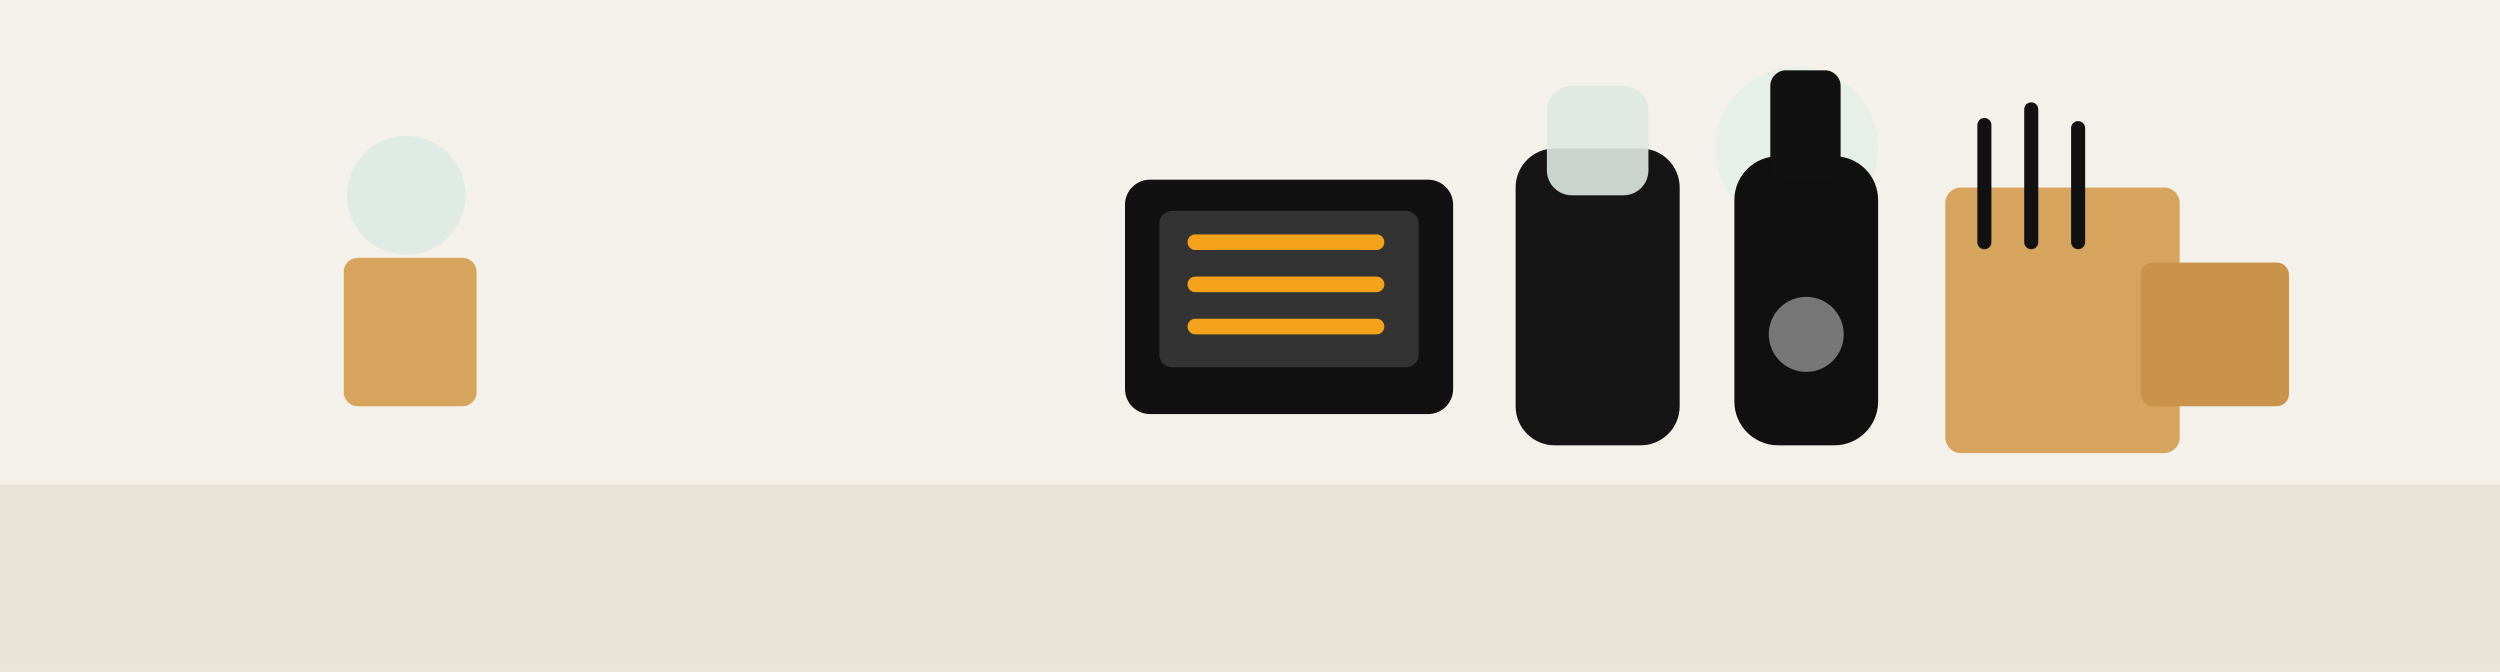
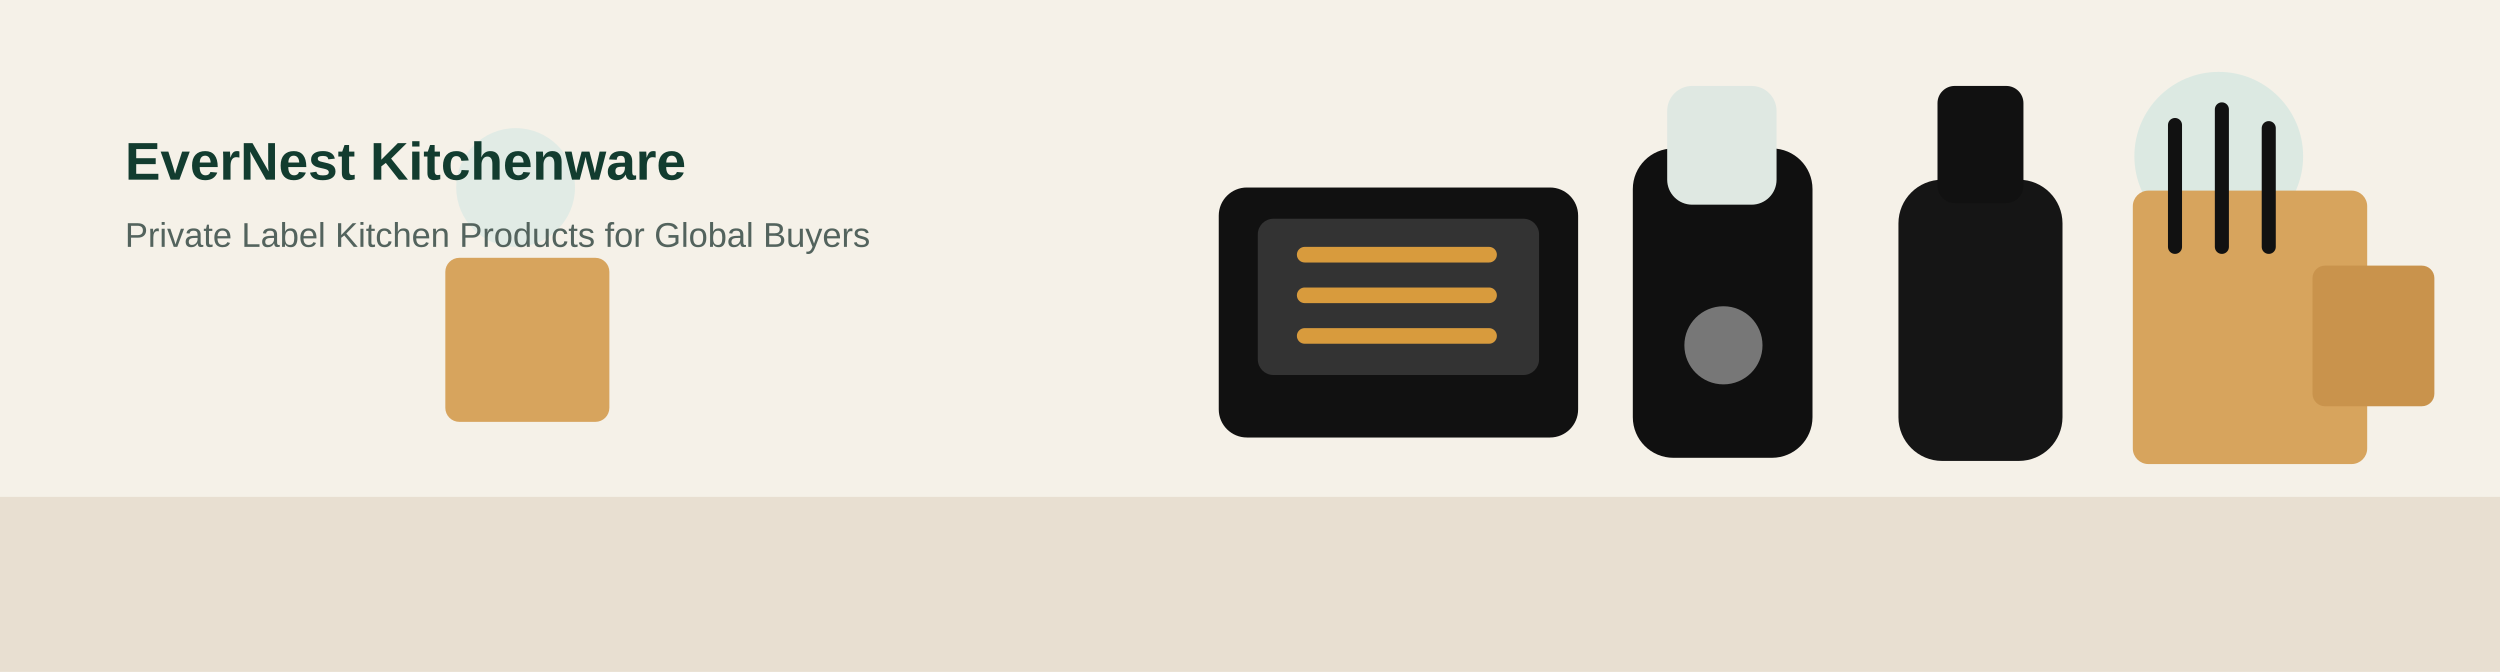
<svg xmlns="http://www.w3.org/2000/svg" width="1600" height="430" viewBox="0 0 1600 430">
-   <rect width="1600" height="430" fill="#f4f1eb" />
-   <rect x="0" y="310" width="1600" height="120" fill="#e9e3d8" />
-   <circle cx="1150" cy="95" r="52" fill="#e6efe8" />
-   <rect x="720" y="115" width="210" height="150" rx="16" fill="#111" />
-   <rect x="742" y="135" width="166" height="100" rx="8" fill="#333" />
-   <g fill="#f3a21a">
-     <rect x="760" y="150" width="126" height="10" rx="5" />
-     <rect x="760" y="177" width="126" height="10" rx="5" />
-     <rect x="760" y="204" width="126" height="10" rx="5" />
+   <rect width="1600" height="430" fill="#f5f1e8" />
+   <rect x="0" y="318" width="1600" height="112" fill="#e8dfd1" />
+   <circle cx="1420" cy="100" r="54" fill="#dce9e2" />
+   <rect x="780" y="120" width="230" height="160" rx="18" fill="#111" />
+   <rect x="805" y="140" width="180" height="100" rx="10" fill="#333" />
+   <g fill="#d89b3d">
+     <rect x="830" y="158" width="128" height="10" rx="5" />
+     <rect x="830" y="184" width="128" height="10" rx="5" />
+     <rect x="830" y="210" width="128" height="10" rx="5" />
  </g>
-   <rect x="970" y="95" width="105" height="190" rx="25" fill="#151515" />
-   <rect x="990" y="55" width="65" height="70" rx="16" fill="#dfe8e2" opacity=".9" />
-   <rect x="1110" y="100" width="92" height="185" rx="28" fill="#101010" />
-   <rect x="1133" y="45" width="45" height="70" rx="10" fill="#111" />
-   <circle cx="1156" cy="214" r="24" fill="#777" />
-   <rect x="1245" y="120" width="150" height="170" rx="10" fill="#d7a45d" />
+   <rect x="1045" y="95" width="115" height="198" rx="26" fill="#101010" />
+   <rect x="1067" y="55" width="70" height="76" rx="16" fill="#dfe8e2" />
+   <circle cx="1103" cy="221" r="25" fill="#777" />
+   <rect x="1215" y="115" width="105" height="180" rx="28" fill="#151515" />
+   <rect x="1240" y="55" width="55" height="75" rx="11" fill="#111" />
+   <rect x="1365" y="122" width="150" height="175" rx="10" fill="#d7a45d" />
  <g stroke="#111" stroke-width="9" stroke-linecap="round">
-     <line x1="1270" y1="80" x2="1270" y2="155" />
-     <line x1="1300" y1="70" x2="1300" y2="155" />
-     <line x1="1330" y1="82" x2="1330" y2="155" />
+     <line x1="1392" y1="80" x2="1392" y2="158" />
+     <line x1="1422" y1="70" x2="1422" y2="158" />
+     <line x1="1452" y1="82" x2="1452" y2="158" />
  </g>
-   <rect x="1370" y="168" width="95" height="92" rx="8" fill="#c9934c" />
-   <circle cx="260" cy="125" r="38" fill="#e1ebe5" />
-   <rect x="220" y="165" width="85" height="95" rx="9" fill="#d7a45d" />
+   <rect x="1480" y="170" width="78" height="90" rx="8" fill="#c9934c" />
+   <circle cx="330" cy="120" r="38" fill="#e1ebe5" />
+   <rect x="285" y="165" width="105" height="105" rx="9" fill="#d7a45d" />
+   <text x="80" y="115" font-family="Arial" font-size="34" font-weight="800" fill="#123C2F">EverNest Kitchenware</text>
+   <text x="80" y="158" font-family="Arial" font-size="22" fill="#53635d">Private Label Kitchen Products for Global Buyers</text>
</svg>
